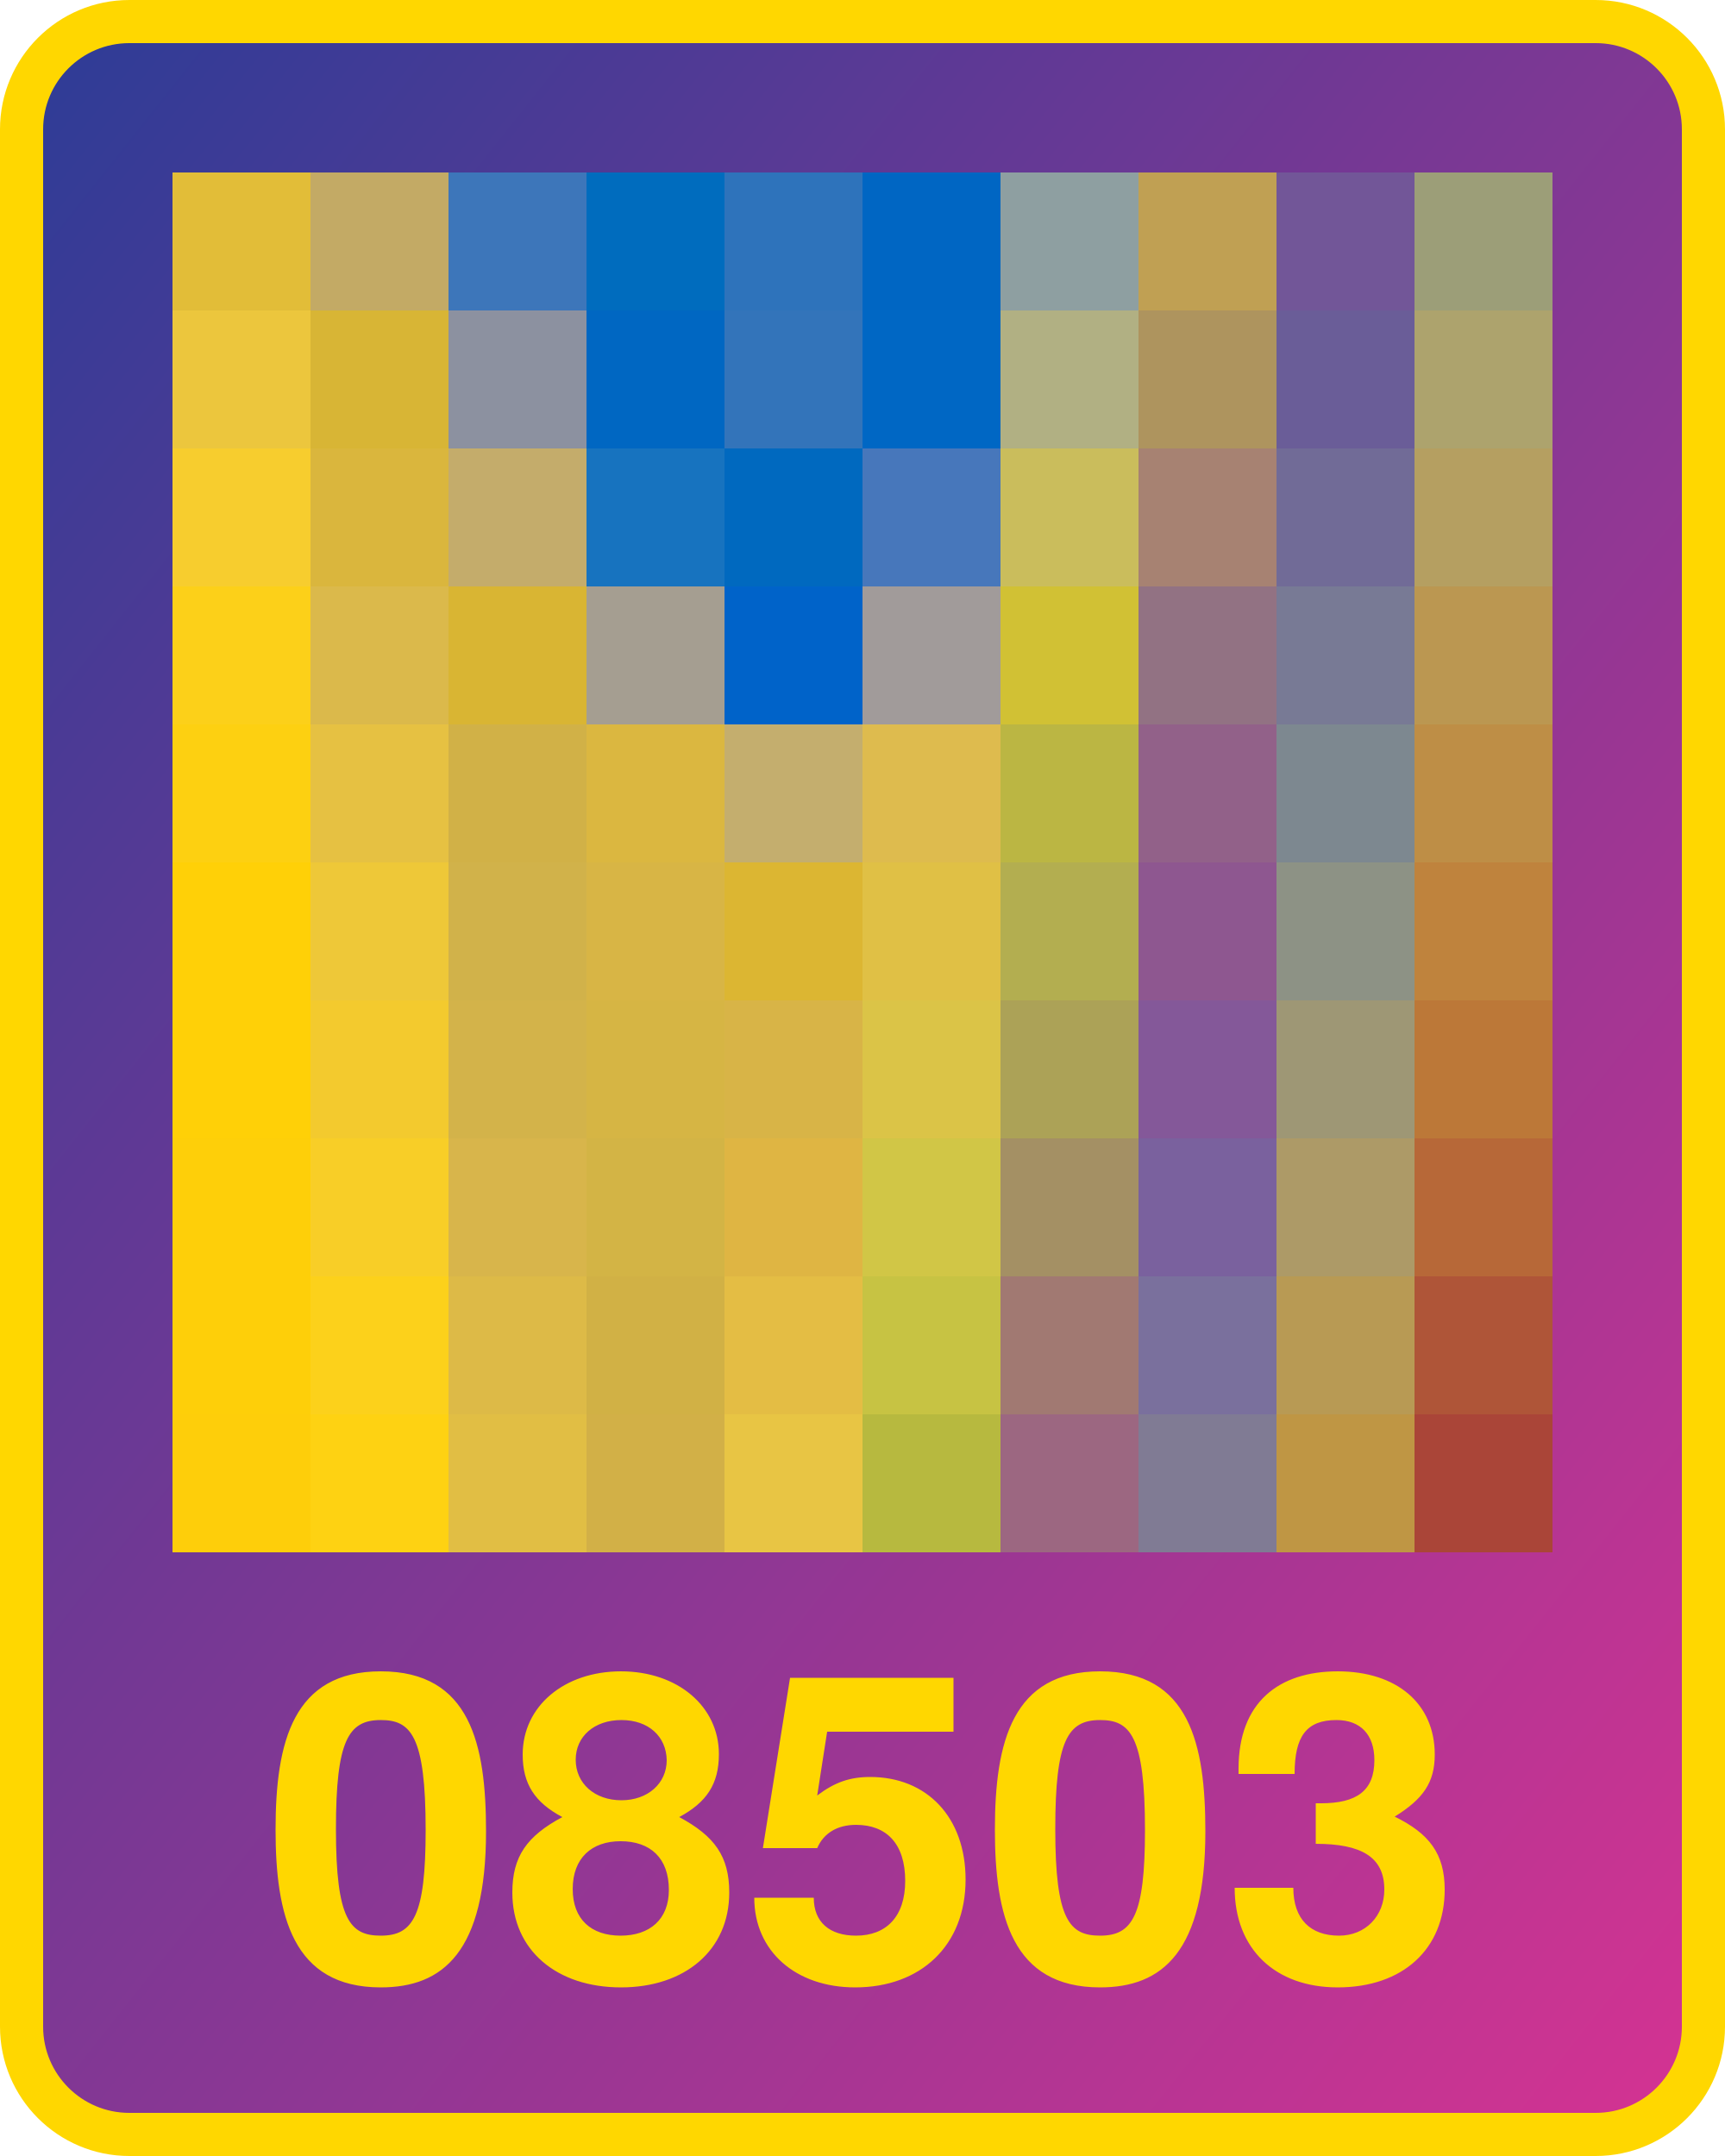
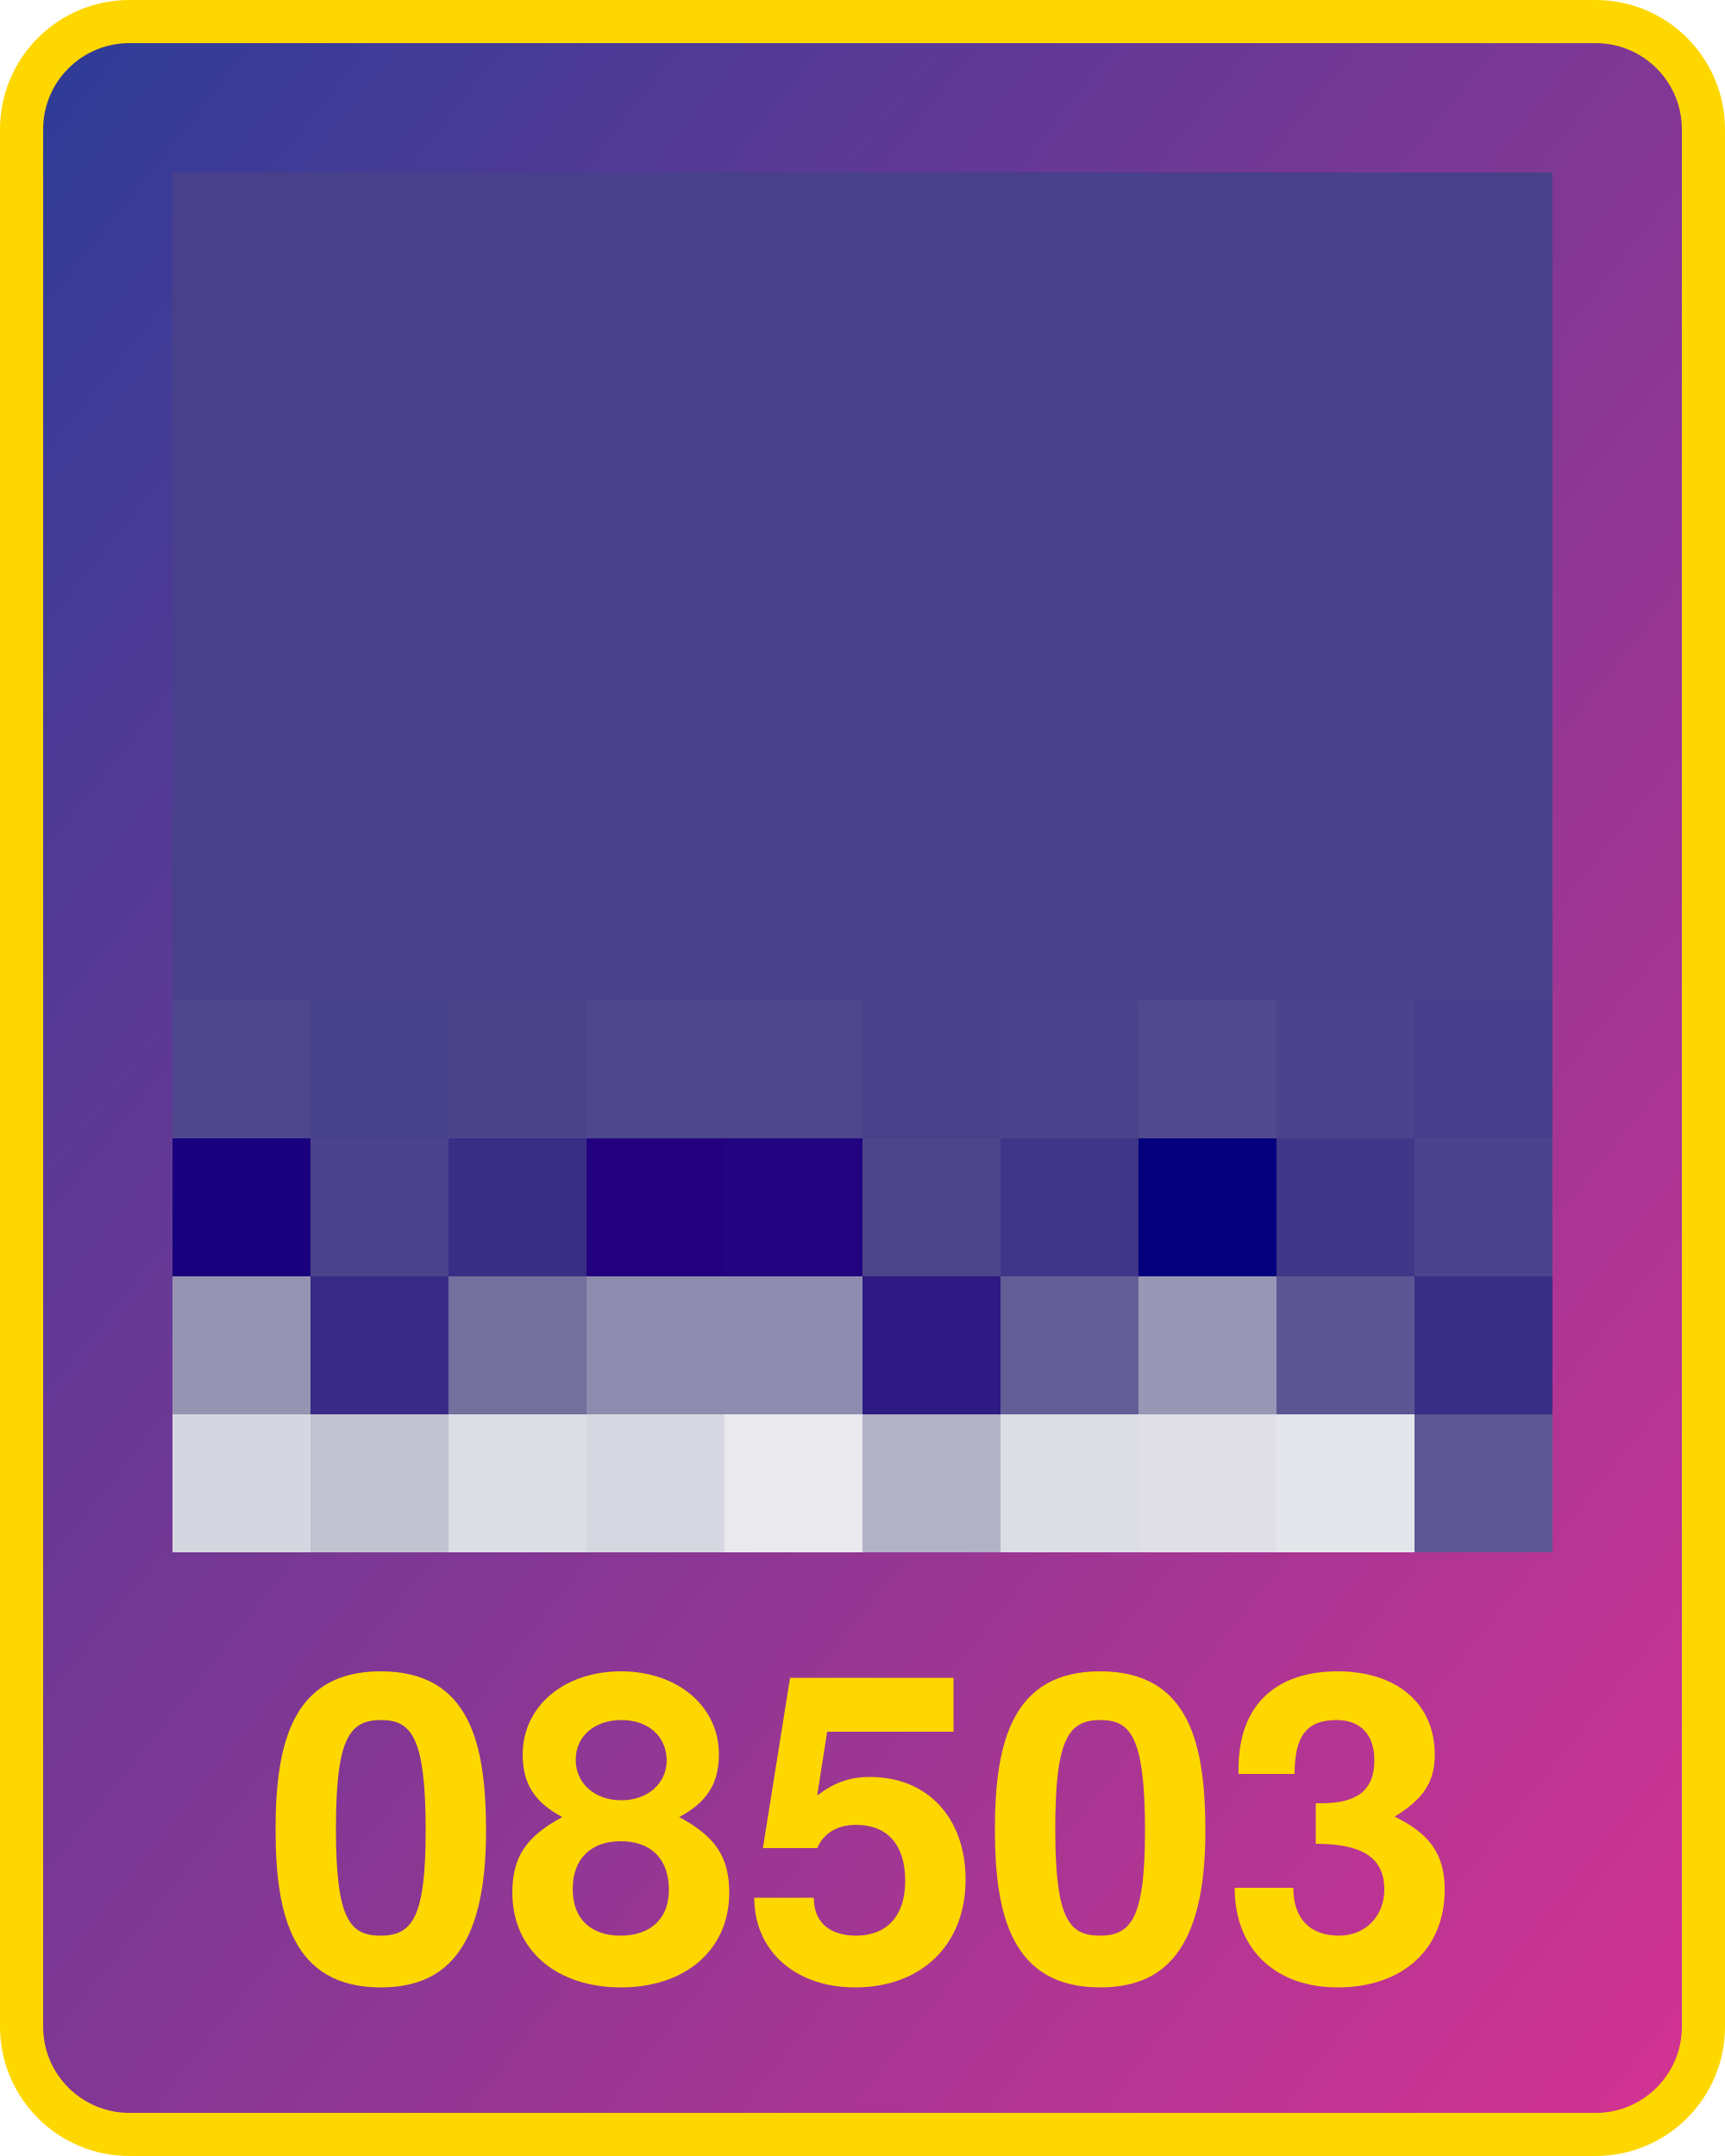
<svg xmlns="http://www.w3.org/2000/svg" width="800" height="1000">
  <defs>
    <linearGradient id="g" x1="0" x2="1" y1="0" y2="1">
      <stop offset="0%" stop-color="#2d3c96" />
      <stop offset="100%" stop-color="#d53392" />
    </linearGradient>
  </defs>
  <rect x="10" y="10" width="780" height="980" fill="url(#g)" rx="50" ry="50" stroke="gold" stroke-width="20" />
  <text x="400" y="920" width="780" text-anchor="middle" style="font:bold 200px 'Helvetica Neue';fill:gold">08503</text>
  <g transform="translate(80 80) scale(64)">
-     <rect x="0" y="0" width="1" height="1" fill="#e2bd38" />
-     <rect x="0" y="1" width="1" height="1" fill="#ecc63d" />
-     <rect x="0" y="2" width="1" height="1" fill="#f7cd2e" />
-     <rect x="0" y="3" width="1" height="1" fill="#fcd019" />
-     <rect x="0" y="4" width="1" height="1" fill="#fdd011" />
-     <rect x="0" y="5" width="1" height="1" fill="#ffd007" />
-     <rect x="0" y="6" width="1" height="1" fill="#ffd007" />
-     <rect x="0" y="7" width="1" height="1" fill="#fecf09" />
-     <rect x="0" y="8" width="1" height="1" fill="#fecf09" />
-     <rect x="0" y="9" width="1" height="1" fill="#fece0a" />
-     <rect x="1" y="0" width="1" height="1" fill="#c3aa65" />
-     <rect x="1" y="1" width="1" height="1" fill="#d8b535" />
-     <rect x="1" y="2" width="1" height="1" fill="#dab63d" />
-     <rect x="1" y="3" width="1" height="1" fill="#dbb94b" />
-     <rect x="1" y="4" width="1" height="1" fill="#e6c142" />
-     <rect x="1" y="5" width="1" height="1" fill="#eec838" />
-     <rect x="1" y="6" width="1" height="1" fill="#f3ca2e" />
-     <rect x="1" y="7" width="1" height="1" fill="#f8ce27" />
-     <rect x="1" y="8" width="1" height="1" fill="#fcd11b" />
-     <rect x="1" y="9" width="1" height="1" fill="#fed212" />
-     <rect x="2" y="0" width="1" height="1" fill="#3d76ba" />
-     <rect x="2" y="1" width="1" height="1" fill="#8c91a0" />
-     <rect x="2" y="2" width="1" height="1" fill="#c4ac6b" />
-     <rect x="2" y="3" width="1" height="1" fill="#d9b533" />
-     <rect x="2" y="4" width="1" height="1" fill="#d1b147" />
-     <rect x="2" y="5" width="1" height="1" fill="#d1b24a" />
-     <rect x="2" y="6" width="1" height="1" fill="#d3b34a" />
-     <rect x="2" y="7" width="1" height="1" fill="#d8b54b" />
-     <rect x="2" y="8" width="1" height="1" fill="#ddba47" />
-     <rect x="2" y="9" width="1" height="1" fill="#e1be44" />
-     <rect x="3" y="0" width="1" height="1" fill="#006cbe" />
-     <rect x="3" y="1" width="1" height="1" fill="#0067c2" />
-     <rect x="3" y="2" width="1" height="1" fill="#1773bf" />
-     <rect x="3" y="3" width="1" height="1" fill="#a59e91" />
-     <rect x="3" y="4" width="1" height="1" fill="#dbb740" />
-     <rect x="3" y="5" width="1" height="1" fill="#d8b545" />
-     <rect x="3" y="6" width="1" height="1" fill="#d6b544" />
-     <rect x="3" y="7" width="1" height="1" fill="#d3b445" />
-     <rect x="3" y="8" width="1" height="1" fill="#d1b145" />
-     <rect x="3" y="9" width="1" height="1" fill="#d2b047" />
-     <rect x="4" y="0" width="1" height="1" fill="#2e73bb" />
-     <rect x="4" y="1" width="1" height="1" fill="#3374ba" />
-     <rect x="4" y="2" width="1" height="1" fill="#0069bf" />
-     <rect x="4" y="3" width="1" height="1" fill="#0063c9" />
-     <rect x="4" y="4" width="1" height="1" fill="#c4ae6e" />
-     <rect x="4" y="5" width="1" height="1" fill="#dcb632" />
-     <rect x="4" y="6" width="1" height="1" fill="#d8b447" />
-     <rect x="4" y="7" width="1" height="1" fill="#dfb543" />
-     <rect x="4" y="8" width="1" height="1" fill="#e4bd44" />
-     <rect x="4" y="9" width="1" height="1" fill="#e8c544" />
-     <rect x="5" y="0" width="1" height="1" fill="#0066c3" />
-     <rect x="5" y="1" width="1" height="1" fill="#0067c4" />
-     <rect x="5" y="2" width="1" height="1" fill="#4777bb" />
-     <rect x="5" y="3" width="1" height="1" fill="#a19b9a" />
-     <rect x="5" y="4" width="1" height="1" fill="#debb4e" />
-     <rect x="5" y="5" width="1" height="1" fill="#e0c045" />
-     <rect x="5" y="6" width="1" height="1" fill="#dbc447" />
-     <rect x="5" y="7" width="1" height="1" fill="#d1c646" />
-     <rect x="5" y="8" width="1" height="1" fill="#c7c343" />
-     <rect x="5" y="9" width="1" height="1" fill="#b7b93f" />
-     <rect x="6" y="0" width="1" height="1" fill="#8e9fa1" />
-     <rect x="6" y="1" width="1" height="1" fill="#b1b083" />
-     <rect x="6" y="2" width="1" height="1" fill="#cabd5c" />
-     <rect x="6" y="3" width="1" height="1" fill="#d1c134" />
-     <rect x="6" y="4" width="1" height="1" fill="#bbb643" />
-     <rect x="6" y="5" width="1" height="1" fill="#b3ae50" />
-     <rect x="6" y="6" width="1" height="1" fill="#aca257" />
-     <rect x="6" y="7" width="1" height="1" fill="#a49064" />
-     <rect x="6" y="8" width="1" height="1" fill="#a17972" />
-     <rect x="6" y="9" width="1" height="1" fill="#9c6781" />
-     <rect x="7" y="0" width="1" height="1" fill="#c0a053" />
-     <rect x="7" y="1" width="1" height="1" fill="#ae945e" />
-     <rect x="7" y="2" width="1" height="1" fill="#a78272" />
-     <rect x="7" y="3" width="1" height="1" fill="#927283" />
-     <rect x="7" y="4" width="1" height="1" fill="#926189" />
-     <rect x="7" y="5" width="1" height="1" fill="#8e5790" />
-     <rect x="7" y="6" width="1" height="1" fill="#845899" />
-     <rect x="7" y="7" width="1" height="1" fill="#7a619e" />
-     <rect x="7" y="8" width="1" height="1" fill="#7a709d" />
-     <rect x="7" y="9" width="1" height="1" fill="#807b94" />
-     <rect x="8" y="0" width="1" height="1" fill="#725698" />
-     <rect x="8" y="1" width="1" height="1" fill="#6a5d98" />
-     <rect x="8" y="2" width="1" height="1" fill="#716b97" />
-     <rect x="8" y="3" width="1" height="1" fill="#787a95" />
-     <rect x="8" y="4" width="1" height="1" fill="#7d8890" />
-     <rect x="8" y="5" width="1" height="1" fill="#8d9285" />
-     <rect x="8" y="6" width="1" height="1" fill="#9e9775" />
-     <rect x="8" y="7" width="1" height="1" fill="#ad9a67" />
-     <rect x="8" y="8" width="1" height="1" fill="#b89a54" />
-     <rect x="8" y="9" width="1" height="1" fill="#bf9644" />
-     <rect x="9" y="0" width="1" height="1" fill="#9c9e78" />
-     <rect x="9" y="1" width="1" height="1" fill="#ada36d" />
-     <rect x="9" y="2" width="1" height="1" fill="#b59f61" />
-     <rect x="9" y="3" width="1" height="1" fill="#bb9751" />
-     <rect x="9" y="4" width="1" height="1" fill="#be8e46" />
-     <rect x="9" y="5" width="1" height="1" fill="#bf833d" />
-     <rect x="9" y="6" width="1" height="1" fill="#bc7838" />
-     <rect x="9" y="7" width="1" height="1" fill="#b76838" />
-     <rect x="9" y="8" width="1" height="1" fill="#af5538" />
-     <rect x="9" y="9" width="1" height="1" fill="#aa4538" />
+     <rect x="0" y="0" width="1" height="1" fill="#48408b" />
+     <rect x="0" y="1" width="1" height="1" fill="#48408b" />
+     <rect x="0" y="2" width="1" height="1" fill="#48408b" />
+     <rect x="0" y="3" width="1" height="1" fill="#48408b" />
+     <rect x="0" y="4" width="1" height="1" fill="#48408b" />
+     <rect x="0" y="5" width="1" height="1" fill="#48408b" />
+     <rect x="0" y="6" width="1" height="1" fill="#4f478d" />
+     <rect x="0" y="7" width="1" height="1" fill="#18007e" />
+     <rect x="0" y="8" width="1" height="1" fill="#9694b2" />
+     <rect x="0" y="9" width="1" height="1" fill="#d6d6e0" />
+     <rect x="1" y="0" width="1" height="1" fill="#48408b" />
+     <rect x="1" y="1" width="1" height="1" fill="#48408b" />
+     <rect x="1" y="2" width="1" height="1" fill="#48408b" />
+     <rect x="1" y="3" width="1" height="1" fill="#48408b" />
+     <rect x="1" y="4" width="1" height="1" fill="#48408b" />
+     <rect x="1" y="5" width="1" height="1" fill="#48408b" />
+     <rect x="1" y="6" width="1" height="1" fill="#48418b" />
+     <rect x="1" y="7" width="1" height="1" fill="#4b438c" />
+     <rect x="1" y="8" width="1" height="1" fill="#392b85" />
+     <rect x="1" y="9" width="1" height="1" fill="#c3c2d1" />
+     <rect x="2" y="0" width="1" height="1" fill="#48408b" />
+     <rect x="2" y="1" width="1" height="1" fill="#48408b" />
+     <rect x="2" y="2" width="1" height="1" fill="#48408b" />
+     <rect x="2" y="3" width="1" height="1" fill="#48408b" />
+     <rect x="2" y="4" width="1" height="1" fill="#48408b" />
+     <rect x="2" y="5" width="1" height="1" fill="#48408b" />
+     <rect x="2" y="6" width="1" height="1" fill="#4c448b" />
+     <rect x="2" y="7" width="1" height="1" fill="#392d85" />
+     <rect x="2" y="8" width="1" height="1" fill="#746f9d" />
+     <rect x="2" y="9" width="1" height="1" fill="#dddde5" />
+     <rect x="3" y="0" width="1" height="1" fill="#48408b" />
+     <rect x="3" y="1" width="1" height="1" fill="#48408b" />
+     <rect x="3" y="2" width="1" height="1" fill="#48408b" />
+     <rect x="3" y="3" width="1" height="1" fill="#48408b" />
+     <rect x="3" y="4" width="1" height="1" fill="#48408b" />
+     <rect x="3" y="5" width="1" height="1" fill="#48408b" />
+     <rect x="3" y="6" width="1" height="1" fill="#4e478c" />
+     <rect x="3" y="7" width="1" height="1" fill="#220080" />
+     <rect x="3" y="8" width="1" height="1" fill="#8e8cae" />
+     <rect x="3" y="9" width="1" height="1" fill="#d7d7e1" />
+     <rect x="4" y="0" width="1" height="1" fill="#48408b" />
+     <rect x="4" y="1" width="1" height="1" fill="#48408b" />
+     <rect x="4" y="2" width="1" height="1" fill="#48408b" />
+     <rect x="4" y="3" width="1" height="1" fill="#48408b" />
+     <rect x="4" y="4" width="1" height="1" fill="#48408b" />
+     <rect x="4" y="5" width="1" height="1" fill="#48408b" />
+     <rect x="4" y="6" width="1" height="1" fill="#4e478c" />
+     <rect x="4" y="7" width="1" height="1" fill="#220480" />
+     <rect x="4" y="8" width="1" height="1" fill="#8f8daf" />
+     <rect x="4" y="9" width="1" height="1" fill="#eae9ee" />
+     <rect x="5" y="0" width="1" height="1" fill="#48408b" />
+     <rect x="5" y="1" width="1" height="1" fill="#48408b" />
+     <rect x="5" y="2" width="1" height="1" fill="#48408b" />
+     <rect x="5" y="3" width="1" height="1" fill="#48408b" />
+     <rect x="5" y="4" width="1" height="1" fill="#48408b" />
+     <rect x="5" y="5" width="1" height="1" fill="#48408b" />
+     <rect x="5" y="6" width="1" height="1" fill="#48408b" />
+     <rect x="5" y="7" width="1" height="1" fill="#4d458c" />
+     <rect x="5" y="8" width="1" height="1" fill="#2d1a82" />
+     <rect x="5" y="9" width="1" height="1" fill="#b2b1c6" />
+     <rect x="6" y="0" width="1" height="1" fill="#48408b" />
+     <rect x="6" y="1" width="1" height="1" fill="#48408b" />
+     <rect x="6" y="2" width="1" height="1" fill="#48408b" />
+     <rect x="6" y="3" width="1" height="1" fill="#48408b" />
+     <rect x="6" y="4" width="1" height="1" fill="#48408b" />
+     <rect x="6" y="5" width="1" height="1" fill="#48408b" />
+     <rect x="6" y="6" width="1" height="1" fill="#4b438c" />
+     <rect x="6" y="7" width="1" height="1" fill="#403588" />
+     <rect x="6" y="8" width="1" height="1" fill="#635e96" />
+     <rect x="6" y="9" width="1" height="1" fill="#dddde6" />
+     <rect x="7" y="0" width="1" height="1" fill="#48408b" />
+     <rect x="7" y="1" width="1" height="1" fill="#48408b" />
+     <rect x="7" y="2" width="1" height="1" fill="#48408b" />
+     <rect x="7" y="3" width="1" height="1" fill="#48408b" />
+     <rect x="7" y="4" width="1" height="1" fill="#48408b" />
+     <rect x="7" y="5" width="1" height="1" fill="#48408b" />
+     <rect x="7" y="6" width="1" height="1" fill="#50498d" />
+     <rect x="7" y="7" width="1" height="1" fill="#04007d" />
+     <rect x="7" y="8" width="1" height="1" fill="#9997b5" />
+     <rect x="7" y="9" width="1" height="1" fill="#e0dfe8" />
+     <rect x="8" y="0" width="1" height="1" fill="#48408b" />
+     <rect x="8" y="1" width="1" height="1" fill="#48408b" />
+     <rect x="8" y="2" width="1" height="1" fill="#48408b" />
+     <rect x="8" y="3" width="1" height="1" fill="#48408b" />
+     <rect x="8" y="4" width="1" height="1" fill="#48408b" />
+     <rect x="8" y="5" width="1" height="1" fill="#48408b" />
+     <rect x="8" y="6" width="1" height="1" fill="#4b438c" />
+     <rect x="8" y="7" width="1" height="1" fill="#413788" />
+     <rect x="8" y="8" width="1" height="1" fill="#5c5693" />
+     <rect x="8" y="9" width="1" height="1" fill="#e5e5ec" />
+     <rect x="9" y="0" width="1" height="1" fill="#48408b" />
+     <rect x="9" y="1" width="1" height="1" fill="#48408b" />
+     <rect x="9" y="2" width="1" height="1" fill="#48408b" />
+     <rect x="9" y="3" width="1" height="1" fill="#48408b" />
+     <rect x="9" y="4" width="1" height="1" fill="#48408b" />
+     <rect x="9" y="5" width="1" height="1" fill="#48408b" />
+     <rect x="9" y="6" width="1" height="1" fill="#473f8b" />
+     <rect x="9" y="7" width="1" height="1" fill="#4b438c" />
+     <rect x="9" y="8" width="1" height="1" fill="#392d85" />
+     <rect x="9" y="9" width="1" height="1" fill="#5d5793" />
  </g>
</svg>
